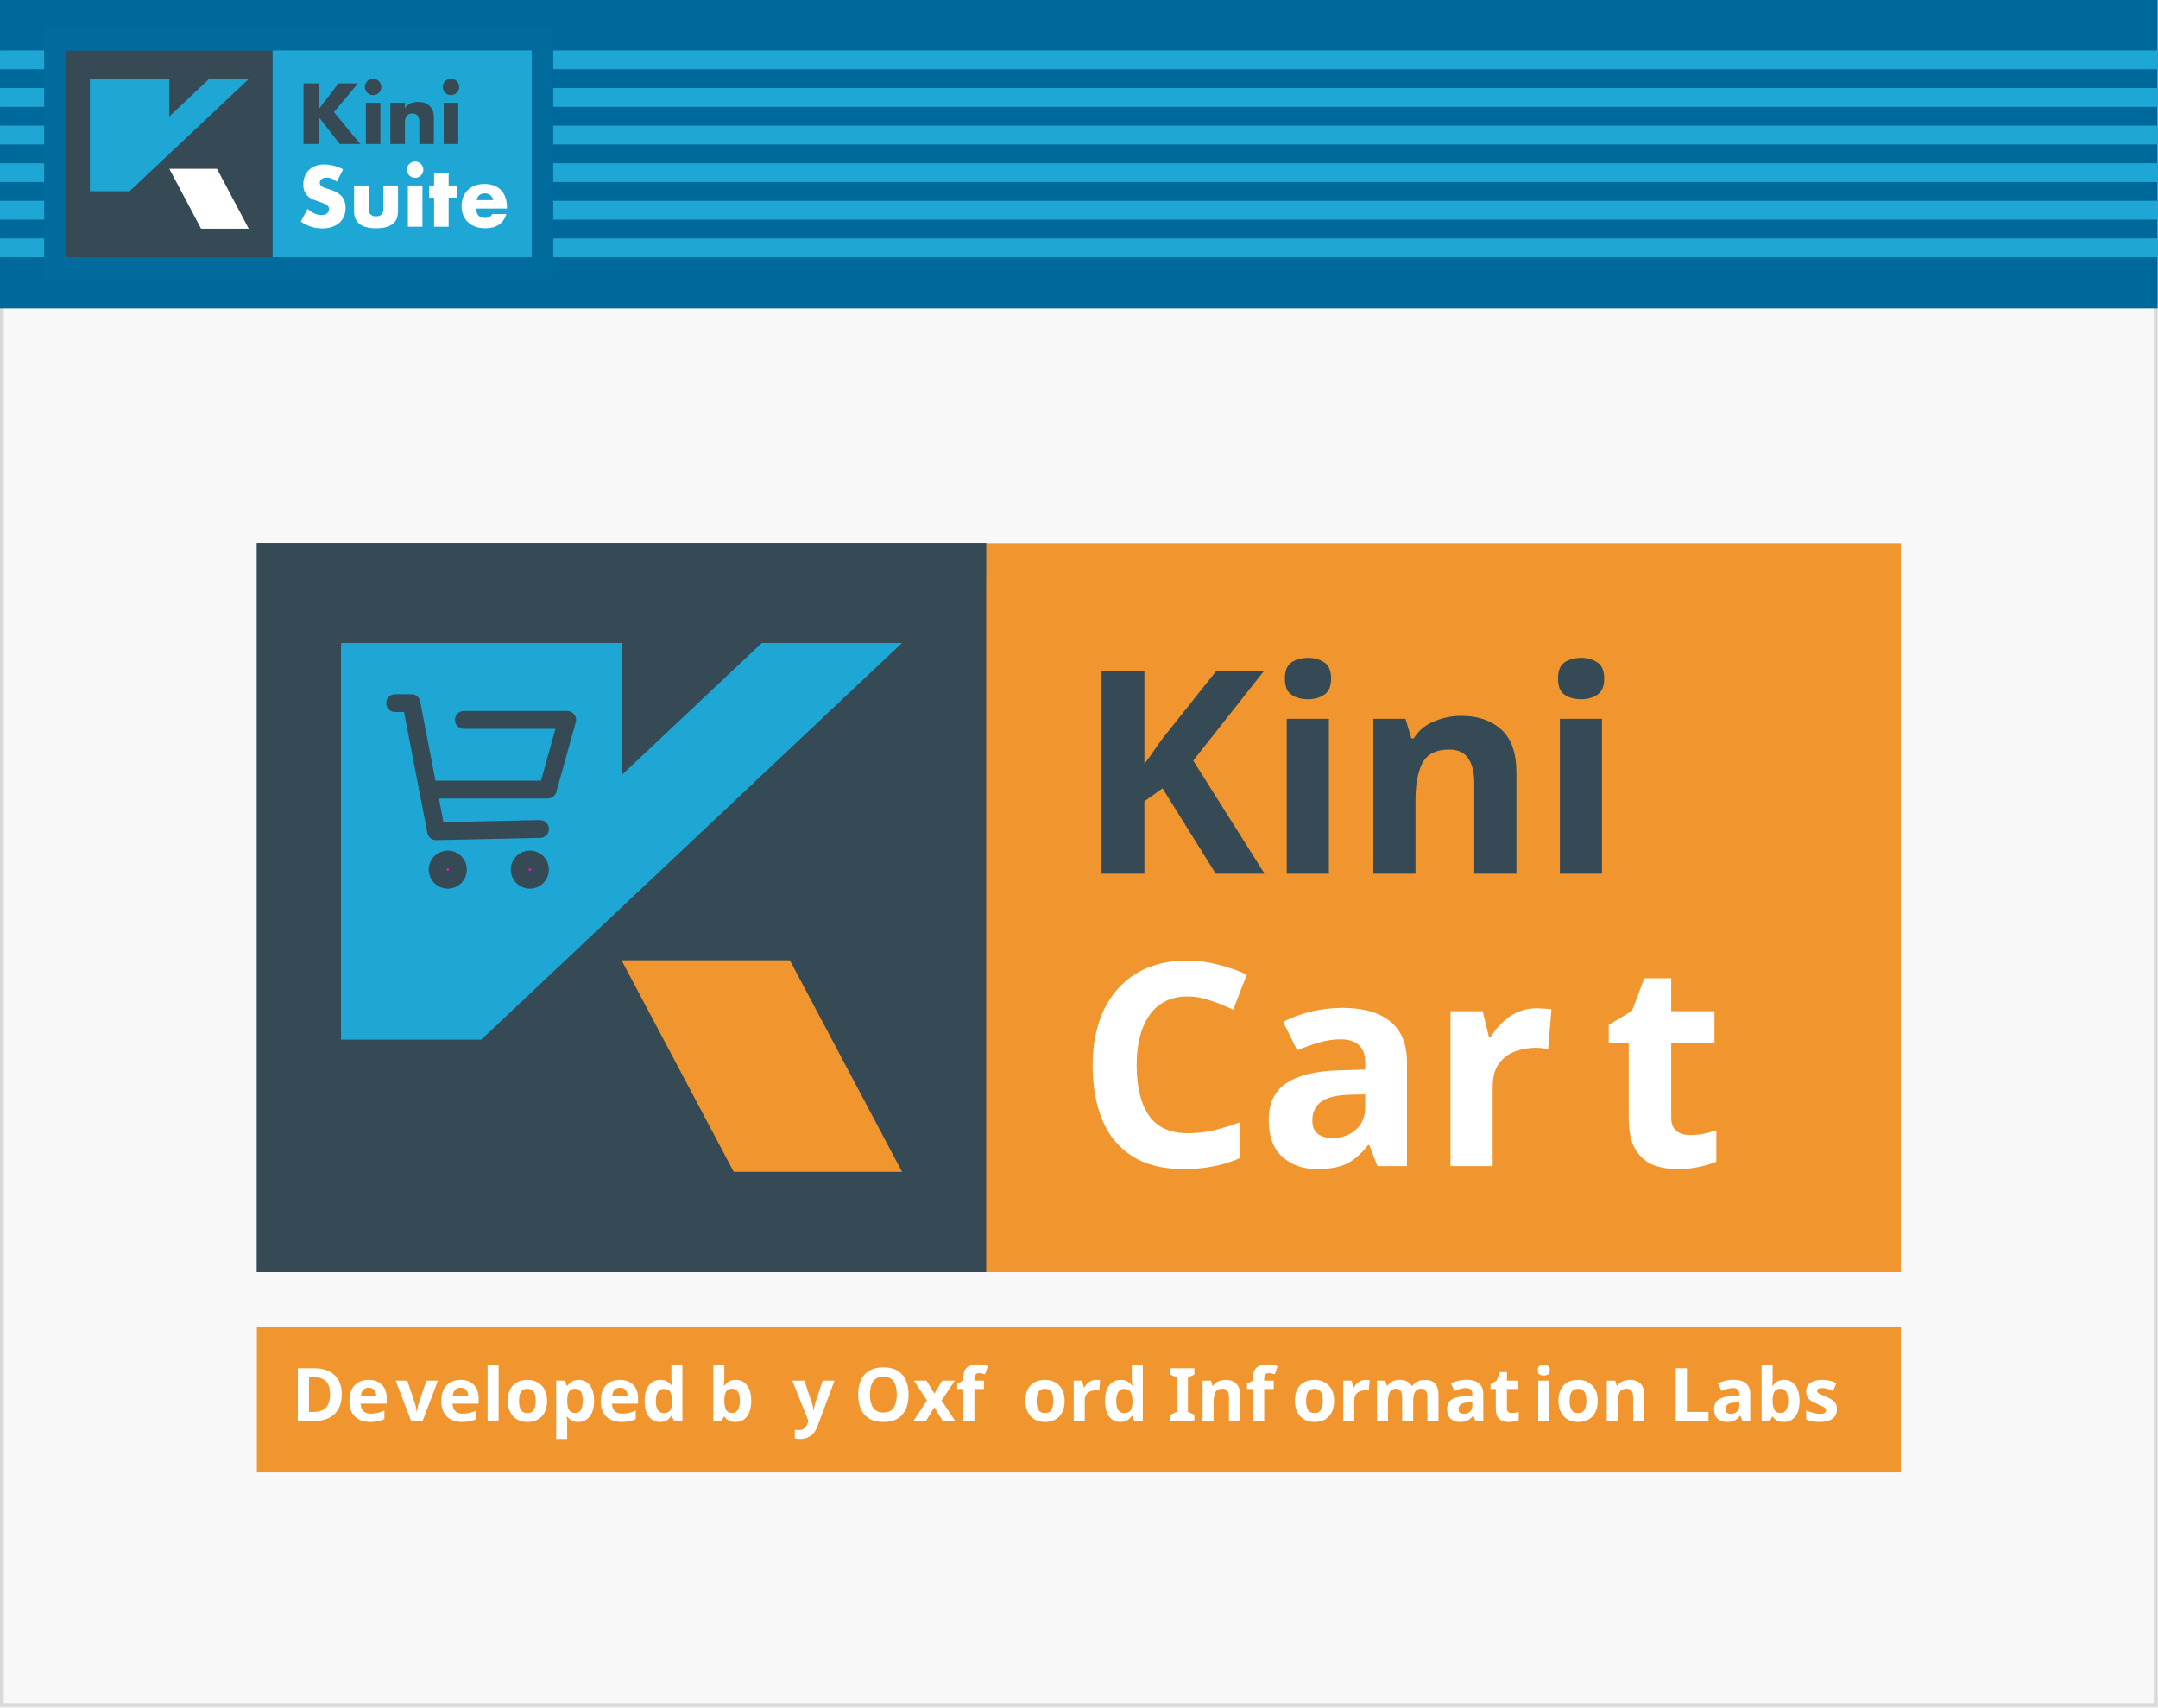
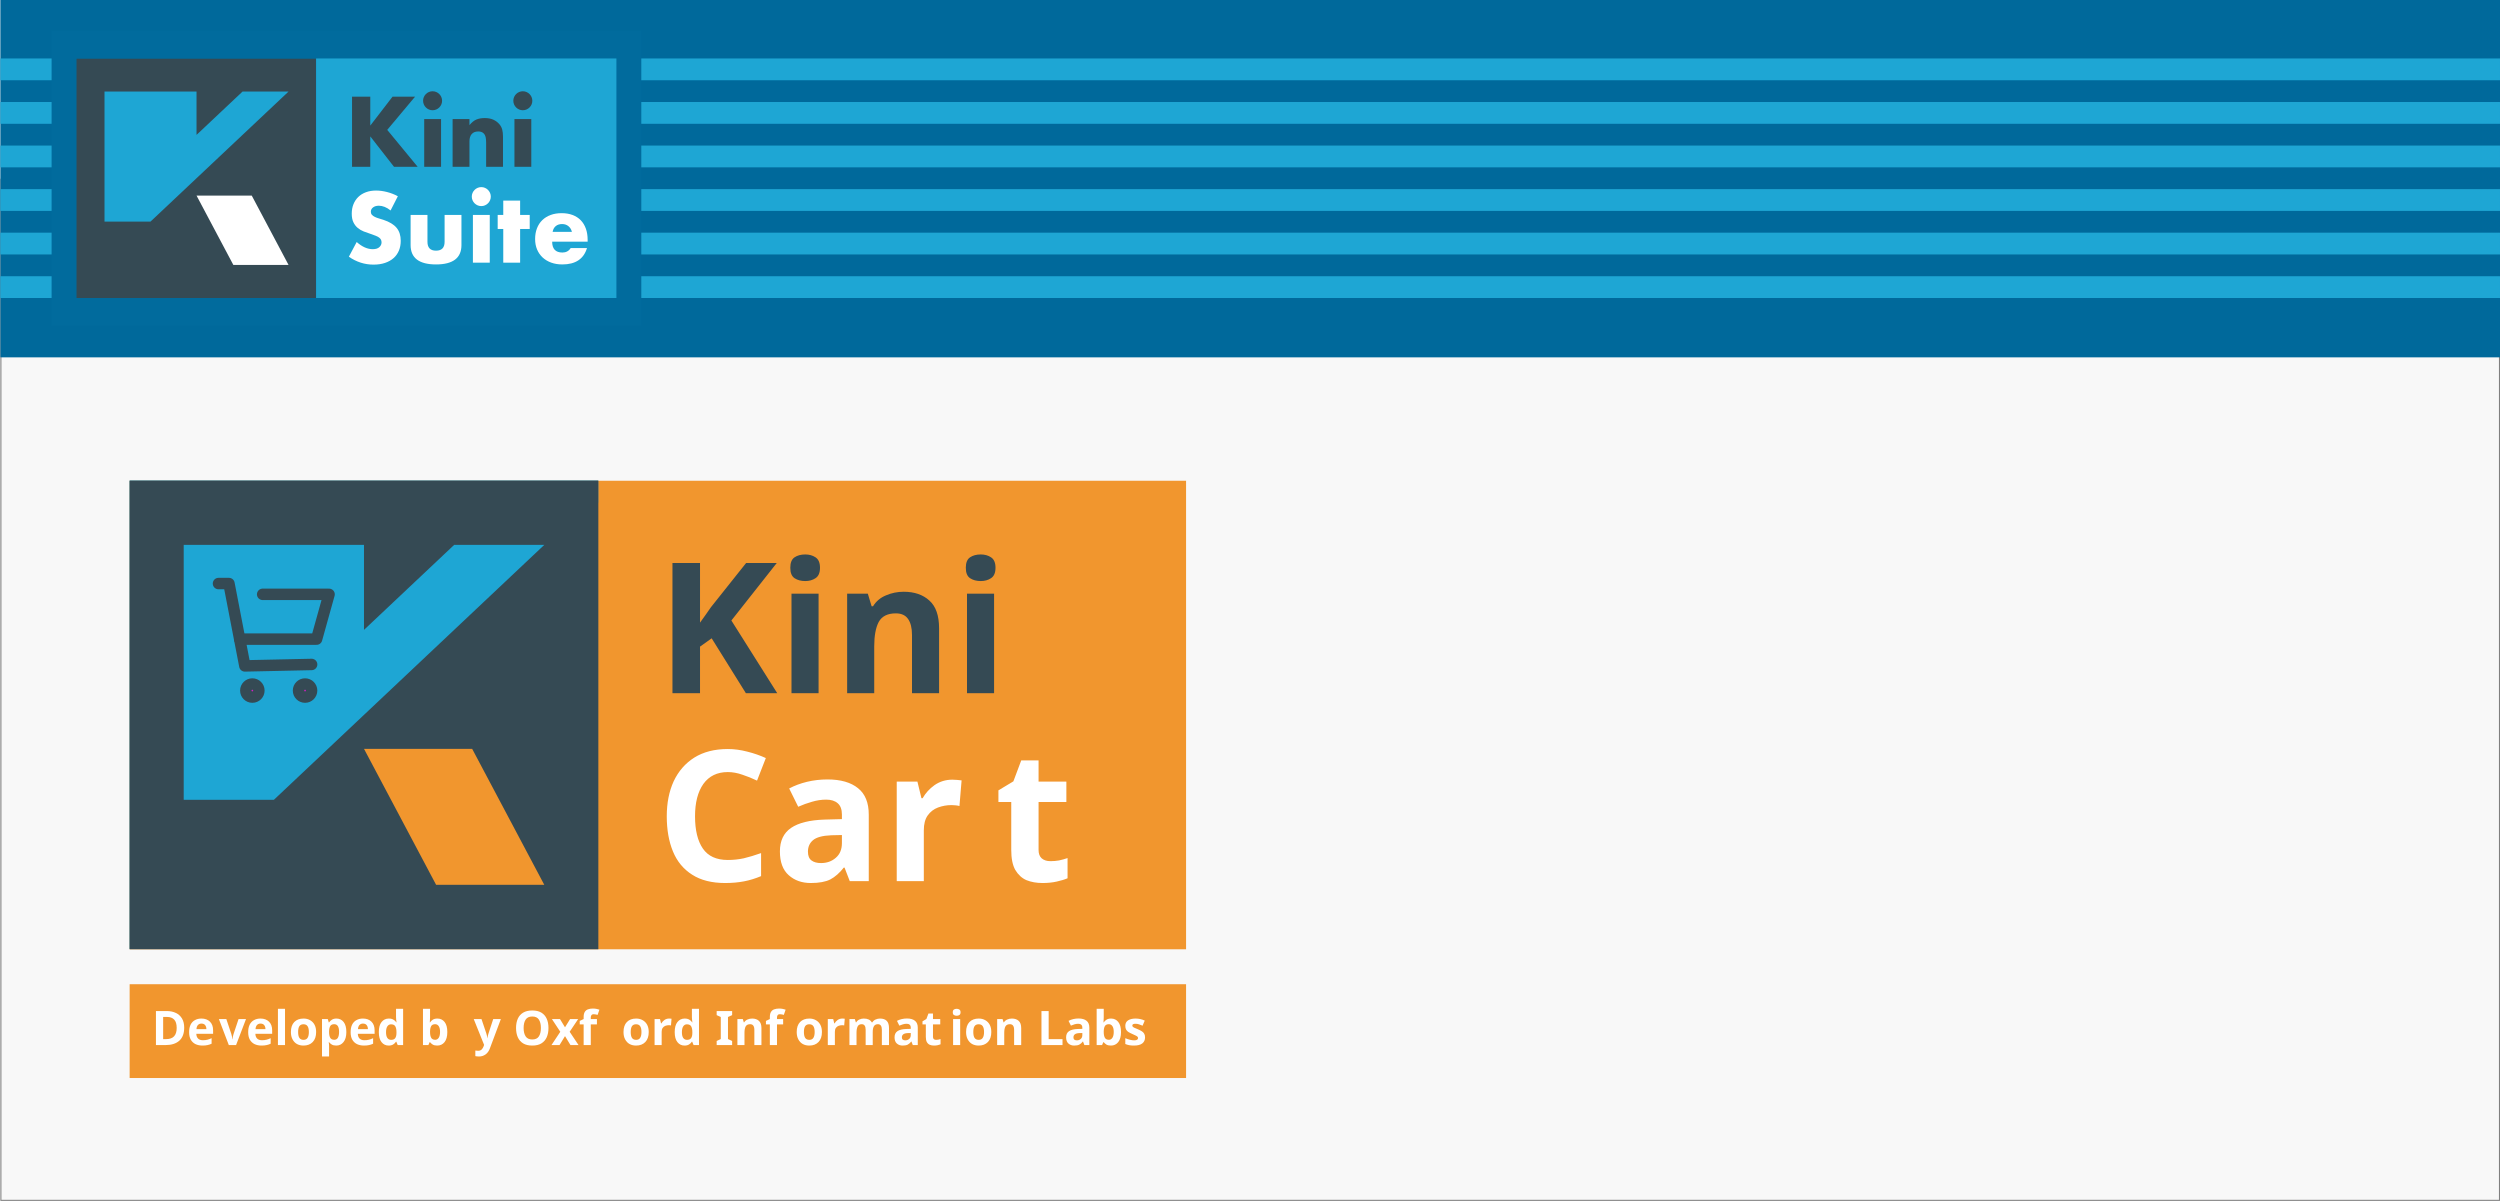
- <svg xmlns="http://www.w3.org/2000/svg" width="100%" height="100%" viewBox="0 0 2367 1873" version="1.1" xml:space="preserve" style="fill-rule:evenodd;clip-rule:evenodd;stroke-linecap:round;stroke-linejoin:round;stroke-miterlimit:1.5;">
-   <g transform="matrix(1,0,0,1,-560.545,-764.865)">
-     <g transform="matrix(1,0,0,0.719734,-4.99179,-1649.42)">
+ <svg xmlns="http://www.w3.org/2000/svg" width="100%" height="100%" viewBox="0 0 2367 1137" version="1.1" xml:space="preserve" style="fill-rule:evenodd;clip-rule:evenodd;stroke-linecap:round;stroke-linejoin:round;stroke-miterlimit:1.5;">
+   <g transform="matrix(1,0,0,1,-560.545,-1133.91)">
+     <g transform="matrix(1.00001,0,0,0.408952,-4.6412,-164.842)">
      <rect x="565.536" y="3589.45" width="2366.62" height="2366.62" style="fill:rgb(248,248,248);" />
-       <path d="M2932.16,3589.45L2932.16,5956.08L565.536,5956.08L565.536,3589.45L2932.16,3589.45ZM2927.99,3595.24L569.703,3595.24L569.703,5950.29L2927.99,5950.29L2927.99,3595.24Z" style="fill:rgb(217,217,217);" />
+       <path d="M2932.16,3589.45L2932.16,5956.07L565.536,5956.07L565.536,3589.45L2932.16,3589.45ZM2931.16,3591.89C2931.16,3591.89 566.536,3591.89 566.536,3591.89L566.536,5953.62L2931.16,5953.62L2931.16,3591.89Z" style="fill:rgb(128,128,128);" />
    </g>
-     <g transform="matrix(12.2273,0,0,12.2273,5043.21,-4267.81)">
+     <g transform="matrix(14.3332,0,0,5.1732,-6555.54,642.137)">
+       <rect x="496.502" y="95.061" width="165.115" height="65.403" style="fill:rgb(0,105,155);" />
+     </g>
+     <g transform="matrix(2.46021,0,0,4.11637,88.4436,1133.49)">
+       <g>
+         <g transform="matrix(5.82599,0,0,0.0765841,-2700.57,6.2686)">
+           <rect x="496.502" y="95.061" width="165.115" height="65.403" style="fill:rgb(30,166,212);" />
+         </g>
+         <g transform="matrix(5.82599,0,0,0.0765841,-2700.57,16.2863)">
+           <rect x="496.502" y="95.061" width="165.115" height="65.403" style="fill:rgb(30,166,212);" />
+         </g>
+         <g transform="matrix(5.82599,0,0,0.0765841,-2700.57,26.304)">
+           <rect x="496.502" y="95.061" width="165.115" height="65.403" style="fill:rgb(30,166,212);" />
+         </g>
+         <g transform="matrix(5.82599,0,0,0.0765841,-2700.57,36.3216)">
+           <rect x="496.502" y="95.061" width="165.115" height="65.403" style="fill:rgb(30,166,212);" />
+         </g>
+         <g transform="matrix(5.82599,0,0,0.0765841,-2700.57,46.3393)">
+           <rect x="496.502" y="95.061" width="165.115" height="65.403" style="fill:rgb(30,166,212);" />
+         </g>
+         <g transform="matrix(5.82599,0,0,0.0765841,-2700.57,56.357)">
+           <rect x="496.502" y="95.061" width="165.115" height="65.403" style="fill:rgb(30,166,212);" />
+         </g>
+       </g>
+     </g>
+     <g transform="matrix(3.4619,0,0,3.45925,1821.89,1858.66)">
+       <g transform="matrix(1.07522,0,0,1.07605,-1092.59,1185.07)">
+         <rect x="690.416" y="-1288.19" width="150" height="75" style="fill:rgb(1,107,157);" />
+       </g>
+       <g transform="matrix(0.497415,0,0,1.00245,-524.868,-288.803)">
+         <rect x="496.502" y="95.061" width="165.115" height="65.403" style="fill:rgb(30,166,212);" />
+       </g>
+       <g transform="matrix(0.330277,0,0,0.83483,-502.012,-267.467)">
+         <rect x="496.502" y="95.061" width="165.115" height="65.403" style="fill:white;" />
+       </g>
+       <g transform="matrix(-0.118344,-1.4493e-17,1.44806e-17,-0.118243,-264.544,-117.243)">
+         <path d="M620.943,138.506L593.107,166.342L160.138,577.612L160.138,599.311L620.943,599.311L620.943,138.506Z" style="fill:rgb(30,166,212);" />
+       </g>
+       <g transform="matrix(0.902685,0,0,0.903375,-350.239,-201.079)">
+         <path d="M80.092,8.468L7.55,8.468L7.55,80.956L80.092,80.956L80.092,8.468ZM43.91,49.92L60.637,49.92L71.788,70.93L55.061,70.93L43.91,49.92ZM43.91,31.537L43.91,18.405L16.031,18.405L16.031,57.799L29.97,57.799L71.788,18.405L57.849,18.405L43.91,31.537Z" style="fill:rgb(53,74,84);" />
+       </g>
+       <g transform="matrix(2.12246,0,0,2.12246,-861.034,-225.43)">
+         <path d="M281.726,23.697L284.594,19.965L287.498,19.965L283.91,24.249L287.834,29.013L284.786,29.013L281.726,25.089L281.726,29.013L279.374,29.013L279.374,19.965L281.726,19.965L281.726,23.697Z" style="fill:rgb(53,74,84);fill-rule:nonzero;" />
+         <path d="M290.846,22.857L290.846,29.013L288.674,29.013L288.674,22.857L290.846,22.857ZM288.53,20.493C288.53,20.325 288.562,20.167 288.626,20.019C288.69,19.871 288.778,19.741 288.89,19.629C289.002,19.517 289.132,19.429 289.28,19.365C289.428,19.301 289.586,19.269 289.754,19.269C289.922,19.269 290.08,19.301 290.228,19.365C290.376,19.429 290.506,19.517 290.618,19.629C290.73,19.741 290.818,19.871 290.882,20.019C290.946,20.167 290.978,20.325 290.978,20.493C290.978,20.661 290.946,20.819 290.882,20.967C290.818,21.115 290.73,21.245 290.618,21.357C290.506,21.469 290.376,21.557 290.228,21.621C290.08,21.685 289.922,21.717 289.754,21.717C289.586,21.717 289.428,21.685 289.28,21.621C289.132,21.557 289.002,21.469 288.89,21.357C288.778,21.245 288.69,21.115 288.626,20.967C288.562,20.819 288.53,20.661 288.53,20.493Z" style="fill:rgb(53,74,84);fill-rule:nonzero;" />
+         <path d="M292.334,22.857L294.506,22.857L294.506,23.637C294.802,23.277 295.102,23.035 295.406,22.911C295.71,22.787 296.066,22.725 296.474,22.725C296.906,22.725 297.276,22.795 297.584,22.935C297.892,23.075 298.154,23.273 298.37,23.529C298.546,23.737 298.666,23.969 298.73,24.225C298.794,24.481 298.826,24.773 298.826,25.101L298.826,29.013L296.654,29.013L296.654,25.905C296.654,25.601 296.632,25.355 296.588,25.167C296.544,24.979 296.466,24.829 296.354,24.717C296.258,24.621 296.15,24.553 296.03,24.513C295.91,24.473 295.782,24.453 295.646,24.453C295.278,24.453 294.996,24.563 294.8,24.783C294.604,25.003 294.506,25.317 294.506,25.725L294.506,29.013L292.334,29.013L292.334,22.857Z" style="fill:rgb(53,74,84);fill-rule:nonzero;" />
+         <path d="M302.474,22.857L302.474,29.013L300.302,29.013L300.302,22.857L302.474,22.857ZM300.158,20.493C300.158,20.325 300.19,20.167 300.254,20.019C300.318,19.871 300.406,19.741 300.518,19.629C300.63,19.517 300.76,19.429 300.908,19.365C301.056,19.301 301.214,19.269 301.382,19.269C301.55,19.269 301.708,19.301 301.856,19.365C302.004,19.429 302.134,19.517 302.246,19.629C302.358,19.741 302.446,19.871 302.51,20.019C302.574,20.167 302.606,20.325 302.606,20.493C302.606,20.661 302.574,20.819 302.51,20.967C302.446,21.115 302.358,21.245 302.246,21.357C302.134,21.469 302.004,21.557 301.856,21.621C301.708,21.685 301.55,21.717 301.382,21.717C301.214,21.717 301.056,21.685 300.908,21.621C300.76,21.557 300.63,21.469 300.518,21.357C300.406,21.245 300.318,21.115 300.254,20.967C300.19,20.819 300.158,20.661 300.158,20.493Z" style="fill:rgb(53,74,84);fill-rule:nonzero;" />
+         <path d="M284.342,34.641C284.086,34.433 283.83,34.279 283.574,34.179C283.318,34.079 283.07,34.029 282.83,34.029C282.526,34.029 282.278,34.101 282.086,34.245C281.894,34.389 281.798,34.577 281.798,34.809C281.798,34.969 281.846,35.101 281.942,35.205C282.038,35.309 282.164,35.399 282.32,35.475C282.476,35.551 282.652,35.617 282.848,35.673C283.044,35.729 283.238,35.789 283.43,35.853C284.198,36.109 284.76,36.451 285.116,36.879C285.472,37.307 285.65,37.865 285.65,38.553C285.65,39.017 285.572,39.437 285.416,39.813C285.26,40.189 285.032,40.511 284.732,40.779C284.432,41.047 284.064,41.255 283.628,41.403C283.192,41.551 282.698,41.625 282.146,41.625C281.002,41.625 279.942,41.285 278.966,40.605L279.974,38.709C280.326,39.021 280.674,39.253 281.018,39.405C281.362,39.557 281.702,39.633 282.038,39.633C282.422,39.633 282.708,39.545 282.896,39.369C283.084,39.193 283.178,38.993 283.178,38.769C283.178,38.633 283.154,38.515 283.106,38.415C283.058,38.315 282.978,38.223 282.866,38.139C282.754,38.055 282.608,37.977 282.428,37.905C282.248,37.833 282.03,37.753 281.774,37.665C281.47,37.569 281.172,37.463 280.88,37.347C280.588,37.231 280.328,37.077 280.1,36.885C279.872,36.693 279.688,36.451 279.548,36.159C279.408,35.867 279.338,35.497 279.338,35.049C279.338,34.601 279.412,34.195 279.56,33.831C279.708,33.467 279.916,33.155 280.184,32.895C280.452,32.635 280.78,32.433 281.168,32.289C281.556,32.145 281.99,32.073 282.47,32.073C282.918,32.073 283.386,32.135 283.874,32.259C284.362,32.383 284.83,32.565 285.278,32.805L284.342,34.641Z" style="fill:white;fill-rule:nonzero;" />
+         <path d="M289.094,35.217L289.094,38.685C289.094,39.445 289.462,39.825 290.198,39.825C290.934,39.825 291.302,39.445 291.302,38.685L291.302,35.217L293.474,35.217L293.474,39.105C293.474,39.937 293.2,40.561 292.652,40.977C292.104,41.393 291.286,41.601 290.198,41.601C289.11,41.601 288.292,41.393 287.744,40.977C287.196,40.561 286.922,39.937 286.922,39.105L286.922,35.217L289.094,35.217Z" style="fill:white;fill-rule:nonzero;" />
+         <path d="M297.122,35.217L297.122,41.373L294.95,41.373L294.95,35.217L297.122,35.217ZM294.806,32.853C294.806,32.685 294.838,32.527 294.902,32.379C294.966,32.231 295.054,32.101 295.166,31.989C295.278,31.877 295.408,31.789 295.556,31.725C295.704,31.661 295.862,31.629 296.03,31.629C296.198,31.629 296.356,31.661 296.504,31.725C296.652,31.789 296.782,31.877 296.894,31.989C297.006,32.101 297.094,32.231 297.158,32.379C297.222,32.527 297.254,32.685 297.254,32.853C297.254,33.021 297.222,33.179 297.158,33.327C297.094,33.475 297.006,33.605 296.894,33.717C296.782,33.829 296.652,33.917 296.504,33.981C296.356,34.045 296.198,34.077 296.03,34.077C295.862,34.077 295.704,34.045 295.556,33.981C295.408,33.917 295.278,33.829 295.166,33.717C295.054,33.605 294.966,33.475 294.902,33.327C294.838,33.179 294.806,33.021 294.806,32.853Z" style="fill:white;fill-rule:nonzero;" />
+         <path d="M301.034,37.029L301.034,41.373L298.862,41.373L298.862,37.029L298.142,37.029L298.142,35.217L298.862,35.217L298.862,33.369L301.034,33.369L301.034,35.217L302.27,35.217L302.27,37.029L301.034,37.029Z" style="fill:white;fill-rule:nonzero;" />
+         <path d="M307.706,37.401C307.634,37.097 307.486,36.853 307.262,36.669C307.038,36.485 306.766,36.393 306.446,36.393C306.11,36.393 305.836,36.481 305.624,36.657C305.412,36.833 305.278,37.081 305.222,37.401L307.706,37.401ZM305.162,38.661C305.162,39.597 305.602,40.065 306.482,40.065C306.954,40.065 307.31,39.873 307.55,39.489L309.65,39.489C309.226,40.897 308.166,41.601 306.47,41.601C305.95,41.601 305.474,41.523 305.042,41.367C304.61,41.211 304.24,40.989 303.932,40.701C303.624,40.413 303.386,40.069 303.218,39.669C303.05,39.269 302.966,38.821 302.966,38.325C302.966,37.813 303.046,37.351 303.206,36.939C303.366,36.527 303.594,36.177 303.89,35.889C304.186,35.601 304.544,35.379 304.964,35.223C305.384,35.067 305.858,34.989 306.386,34.989C306.906,34.989 307.374,35.067 307.79,35.223C308.206,35.379 308.558,35.605 308.846,35.901C309.134,36.197 309.354,36.559 309.506,36.987C309.658,37.415 309.734,37.897 309.734,38.433L309.734,38.661L305.162,38.661Z" style="fill:white;fill-rule:nonzero;" />
+       </g>
+     </g>
+     <g transform="matrix(6.78275,0,0,6.78275,3013.64,-1533.2)">
      <g transform="matrix(0.255576,0,0,0.255576,-368.451,435.422)">
        <path d="M674.353,372.434L97.353,372.434L97.353,423.659L674.353,423.659L674.353,372.434ZM674.353,97.446L97.353,97.446L97.353,353.35L674.353,353.35L674.353,97.446Z" style="fill:rgb(241,150,46);" />
      </g>
      <g transform="matrix(0.554844,0,0,0.554844,-372.342,366.899)">
        <g transform="matrix(12,0,0,12,311.508,310.36)">
                </g>
        <text x="57.396px" y="310.36px" style="font-family:'Futura-Bold', 'Futura', sans-serif;font-weight:700;font-size:12px;fill:white;">De<tspan x="74.304px 81.84px 89.604px " y="310.36px 310.36px 310.36px ">vel</tspan>oped b<tspan x="138.42px 146.676px " y="310.36px 310.36px ">y </tspan>Oxf<tspan x="175.56px 183.96px " y="310.36px 310.36px ">or</tspan>d Inf<tspan x="219.132px 227.532px " y="310.36px 310.36px ">or</tspan>mat<tspan x="258.084px 261.744px " y="310.36px 310.36px ">io</tspan>n Labs</text>
      </g>
      <g transform="matrix(2.12246,0,0,2.12246,-861.034,428.406)">
        <text x="278.426px" y="29.013px" style="font-family:'Futura-Bold', 'Futura', sans-serif;font-weight:700;font-size:12px;fill:rgb(53,74,84);">Kini</text>
        <text x="278.426px" y="41.373px" style="font-family:'Futura-Bold', 'Futura', sans-serif;font-weight:700;font-size:12px;fill:white;">Car<tspan x="300.662px " y="41.373px ">t</tspan>
        </text>
      </g>
      <g transform="matrix(-0.141932,-1.73817e-17,1.73817e-17,-0.141932,-255.438,545.365)">
        <path d="M620.943,138.506L593.107,166.342L160.138,577.612L160.138,599.311L620.943,599.311L620.943,138.506Z" style="fill:rgb(30,166,212);" />
      </g>
      <g transform="matrix(0.255576,0,0,0.255576,-343.57,460.351)">
        <path d="M255.997,-0.186L-0,-0.186L-0,255.811L255.997,255.811L255.997,-0.186ZM127.999,146.332L187.078,146.332L226.464,220.595L167.385,220.595L127.999,146.332ZM127.999,81.352L127.999,34.938L29.533,34.938L29.533,174.18C29.533,174.18 78.766,174.18 78.766,174.18L226.464,34.938L177.232,34.938L127.999,81.352Z" style="fill:rgb(53,74,84);" />
      </g>
      <g>
        <g transform="matrix(0.639399,0,0,0.639399,-701.124,203.87)">
          <path d="M583.227,435.666L600.014,435.666L602.738,425.889L588.243,425.889" style="fill:none;stroke:rgb(53,74,84);stroke-width:2.5px;" />
        </g>
        <g transform="matrix(0.639399,0,0,0.639399,-701.124,203.87)">
          <path d="M578.6,423.534L580.886,423.534L584.355,441.512L598.93,441.197" style="fill:none;stroke:rgb(53,74,84);stroke-width:2.5px;" />
        </g>
        <g transform="matrix(1.04964,0,0,1.04964,-940.056,25.2743)">
          <circle cx="584.595" cy="442.381" r="0.87" style="fill:rgb(211,30,196);stroke:rgb(53,74,84);stroke-width:1.52px;" />
        </g>
        <g transform="matrix(1.04964,0,0,1.04964,-932.698,25.2743)">
          <circle cx="584.595" cy="442.381" r="0.87" style="fill:rgb(211,30,196);stroke:rgb(53,74,84);stroke-width:1.52px;" />
        </g>
      </g>
    </g>
-     <g transform="matrix(14.3332,0,0,5.1732,-6555.91,273.097)">
-       <rect x="496.502" y="95.061" width="165.115" height="65.403" style="fill:rgb(0,105,155);" />
-     </g>
-     <g transform="matrix(2.46021,0,0,4.11637,88.0774,764.452)">
-       <g>
-         <g transform="matrix(5.82599,0,0,0.0765841,-2700.57,6.2686)">
-           <rect x="496.502" y="95.061" width="165.115" height="65.403" style="fill:rgb(30,166,212);" />
-         </g>
-         <g transform="matrix(5.82599,0,0,0.0765841,-2700.57,16.2863)">
-           <rect x="496.502" y="95.061" width="165.115" height="65.403" style="fill:rgb(30,166,212);" />
-         </g>
-         <g transform="matrix(5.82599,0,0,0.0765841,-2700.57,26.304)">
-           <rect x="496.502" y="95.061" width="165.115" height="65.403" style="fill:rgb(30,166,212);" />
-         </g>
-         <g transform="matrix(5.82599,0,0,0.0765841,-2700.57,36.3216)">
-           <rect x="496.502" y="95.061" width="165.115" height="65.403" style="fill:rgb(30,166,212);" />
-         </g>
-         <g transform="matrix(5.82599,0,0,0.0765841,-2700.57,46.3393)">
-           <rect x="496.502" y="95.061" width="165.115" height="65.403" style="fill:rgb(30,166,212);" />
-         </g>
-         <g transform="matrix(5.82599,0,0,0.0765841,-2700.57,56.357)">
-           <rect x="496.502" y="95.061" width="165.115" height="65.403" style="fill:rgb(30,166,212);" />
-         </g>
-       </g>
-     </g>
-     <g transform="matrix(3.4619,0,0,3.45925,1821.52,1489.62)">
-       <g transform="matrix(1.07522,0,0,1.07605,-1092.59,1185.07)">
-         <rect x="690.416" y="-1288.19" width="150" height="75" style="fill:rgb(1,107,157);" />
-       </g>
-       <g transform="matrix(0.497415,0,0,1.00245,-524.868,-288.803)">
-         <rect x="496.502" y="95.061" width="165.115" height="65.403" style="fill:rgb(30,166,212);" />
-       </g>
-       <g transform="matrix(0.330277,0,0,0.83483,-502.012,-267.467)">
-         <rect x="496.502" y="95.061" width="165.115" height="65.403" style="fill:white;" />
-       </g>
-       <g transform="matrix(-0.118344,-1.4493e-17,1.44806e-17,-0.118243,-264.544,-117.243)">
-         <path d="M620.943,138.506L593.107,166.342L160.138,577.612L160.138,599.311L620.943,599.311L620.943,138.506Z" style="fill:rgb(30,166,212);" />
-       </g>
-       <g transform="matrix(0.902685,0,0,0.903375,-350.239,-201.079)">
-         <path d="M80.092,8.468L7.55,8.468L7.55,80.956L80.092,80.956L80.092,8.468ZM43.91,49.92L60.637,49.92L71.788,70.93L55.061,70.93L43.91,49.92ZM43.91,31.537L43.91,18.405L16.031,18.405L16.031,57.799L29.97,57.799L71.788,18.405L57.849,18.405L43.91,31.537Z" style="fill:rgb(53,74,84);" />
-       </g>
-       <g transform="matrix(2.12246,0,0,2.12246,-861.034,-225.43)">
-         <path d="M281.726,23.697L284.594,19.965L287.498,19.965L283.91,24.249L287.834,29.013L284.786,29.013L281.726,25.089L281.726,29.013L279.374,29.013L279.374,19.965L281.726,19.965L281.726,23.697Z" style="fill:rgb(53,74,84);fill-rule:nonzero;" />
-         <path d="M290.846,22.857L290.846,29.013L288.674,29.013L288.674,22.857L290.846,22.857ZM288.53,20.493C288.53,20.325 288.562,20.167 288.626,20.019C288.69,19.871 288.778,19.741 288.89,19.629C289.002,19.517 289.132,19.429 289.28,19.365C289.428,19.301 289.586,19.269 289.754,19.269C289.922,19.269 290.08,19.301 290.228,19.365C290.376,19.429 290.506,19.517 290.618,19.629C290.73,19.741 290.818,19.871 290.882,20.019C290.946,20.167 290.978,20.325 290.978,20.493C290.978,20.661 290.946,20.819 290.882,20.967C290.818,21.115 290.73,21.245 290.618,21.357C290.506,21.469 290.376,21.557 290.228,21.621C290.08,21.685 289.922,21.717 289.754,21.717C289.586,21.717 289.428,21.685 289.28,21.621C289.132,21.557 289.002,21.469 288.89,21.357C288.778,21.245 288.69,21.115 288.626,20.967C288.562,20.819 288.53,20.661 288.53,20.493Z" style="fill:rgb(53,74,84);fill-rule:nonzero;" />
-         <path d="M292.334,22.857L294.506,22.857L294.506,23.637C294.802,23.277 295.102,23.035 295.406,22.911C295.71,22.787 296.066,22.725 296.474,22.725C296.906,22.725 297.276,22.795 297.584,22.935C297.892,23.075 298.154,23.273 298.37,23.529C298.546,23.737 298.666,23.969 298.73,24.225C298.794,24.481 298.826,24.773 298.826,25.101L298.826,29.013L296.654,29.013L296.654,25.905C296.654,25.601 296.632,25.355 296.588,25.167C296.544,24.979 296.466,24.829 296.354,24.717C296.258,24.621 296.15,24.553 296.03,24.513C295.91,24.473 295.782,24.453 295.646,24.453C295.278,24.453 294.996,24.563 294.8,24.783C294.604,25.003 294.506,25.317 294.506,25.725L294.506,29.013L292.334,29.013L292.334,22.857Z" style="fill:rgb(53,74,84);fill-rule:nonzero;" />
-         <path d="M302.474,22.857L302.474,29.013L300.302,29.013L300.302,22.857L302.474,22.857ZM300.158,20.493C300.158,20.325 300.19,20.167 300.254,20.019C300.318,19.871 300.406,19.741 300.518,19.629C300.63,19.517 300.76,19.429 300.908,19.365C301.056,19.301 301.214,19.269 301.382,19.269C301.55,19.269 301.708,19.301 301.856,19.365C302.004,19.429 302.134,19.517 302.246,19.629C302.358,19.741 302.446,19.871 302.51,20.019C302.574,20.167 302.606,20.325 302.606,20.493C302.606,20.661 302.574,20.819 302.51,20.967C302.446,21.115 302.358,21.245 302.246,21.357C302.134,21.469 302.004,21.557 301.856,21.621C301.708,21.685 301.55,21.717 301.382,21.717C301.214,21.717 301.056,21.685 300.908,21.621C300.76,21.557 300.63,21.469 300.518,21.357C300.406,21.245 300.318,21.115 300.254,20.967C300.19,20.819 300.158,20.661 300.158,20.493Z" style="fill:rgb(53,74,84);fill-rule:nonzero;" />
-         <path d="M284.342,34.641C284.086,34.433 283.83,34.279 283.574,34.179C283.318,34.079 283.07,34.029 282.83,34.029C282.526,34.029 282.278,34.101 282.086,34.245C281.894,34.389 281.798,34.577 281.798,34.809C281.798,34.969 281.846,35.101 281.942,35.205C282.038,35.309 282.164,35.399 282.32,35.475C282.476,35.551 282.652,35.617 282.848,35.673C283.044,35.729 283.238,35.789 283.43,35.853C284.198,36.109 284.76,36.451 285.116,36.879C285.472,37.307 285.65,37.865 285.65,38.553C285.65,39.017 285.572,39.437 285.416,39.813C285.26,40.189 285.032,40.511 284.732,40.779C284.432,41.047 284.064,41.255 283.628,41.403C283.192,41.551 282.698,41.625 282.146,41.625C281.002,41.625 279.942,41.285 278.966,40.605L279.974,38.709C280.326,39.021 280.674,39.253 281.018,39.405C281.362,39.557 281.702,39.633 282.038,39.633C282.422,39.633 282.708,39.545 282.896,39.369C283.084,39.193 283.178,38.993 283.178,38.769C283.178,38.633 283.154,38.515 283.106,38.415C283.058,38.315 282.978,38.223 282.866,38.139C282.754,38.055 282.608,37.977 282.428,37.905C282.248,37.833 282.03,37.753 281.774,37.665C281.47,37.569 281.172,37.463 280.88,37.347C280.588,37.231 280.328,37.077 280.1,36.885C279.872,36.693 279.688,36.451 279.548,36.159C279.408,35.867 279.338,35.497 279.338,35.049C279.338,34.601 279.412,34.195 279.56,33.831C279.708,33.467 279.916,33.155 280.184,32.895C280.452,32.635 280.78,32.433 281.168,32.289C281.556,32.145 281.99,32.073 282.47,32.073C282.918,32.073 283.386,32.135 283.874,32.259C284.362,32.383 284.83,32.565 285.278,32.805L284.342,34.641Z" style="fill:white;fill-rule:nonzero;" />
-         <path d="M289.094,35.217L289.094,38.685C289.094,39.445 289.462,39.825 290.198,39.825C290.934,39.825 291.302,39.445 291.302,38.685L291.302,35.217L293.474,35.217L293.474,39.105C293.474,39.937 293.2,40.561 292.652,40.977C292.104,41.393 291.286,41.601 290.198,41.601C289.11,41.601 288.292,41.393 287.744,40.977C287.196,40.561 286.922,39.937 286.922,39.105L286.922,35.217L289.094,35.217Z" style="fill:white;fill-rule:nonzero;" />
-         <path d="M297.122,35.217L297.122,41.373L294.95,41.373L294.95,35.217L297.122,35.217ZM294.806,32.853C294.806,32.685 294.838,32.527 294.902,32.379C294.966,32.231 295.054,32.101 295.166,31.989C295.278,31.877 295.408,31.789 295.556,31.725C295.704,31.661 295.862,31.629 296.03,31.629C296.198,31.629 296.356,31.661 296.504,31.725C296.652,31.789 296.782,31.877 296.894,31.989C297.006,32.101 297.094,32.231 297.158,32.379C297.222,32.527 297.254,32.685 297.254,32.853C297.254,33.021 297.222,33.179 297.158,33.327C297.094,33.475 297.006,33.605 296.894,33.717C296.782,33.829 296.652,33.917 296.504,33.981C296.356,34.045 296.198,34.077 296.03,34.077C295.862,34.077 295.704,34.045 295.556,33.981C295.408,33.917 295.278,33.829 295.166,33.717C295.054,33.605 294.966,33.475 294.902,33.327C294.838,33.179 294.806,33.021 294.806,32.853Z" style="fill:white;fill-rule:nonzero;" />
-         <path d="M301.034,37.029L301.034,41.373L298.862,41.373L298.862,37.029L298.142,37.029L298.142,35.217L298.862,35.217L298.862,33.369L301.034,33.369L301.034,35.217L302.27,35.217L302.27,37.029L301.034,37.029Z" style="fill:white;fill-rule:nonzero;" />
-         <path d="M307.706,37.401C307.634,37.097 307.486,36.853 307.262,36.669C307.038,36.485 306.766,36.393 306.446,36.393C306.11,36.393 305.836,36.481 305.624,36.657C305.412,36.833 305.278,37.081 305.222,37.401L307.706,37.401ZM305.162,38.661C305.162,39.597 305.602,40.065 306.482,40.065C306.954,40.065 307.31,39.873 307.55,39.489L309.65,39.489C309.226,40.897 308.166,41.601 306.47,41.601C305.95,41.601 305.474,41.523 305.042,41.367C304.61,41.211 304.24,40.989 303.932,40.701C303.624,40.413 303.386,40.069 303.218,39.669C303.05,39.269 302.966,38.821 302.966,38.325C302.966,37.813 303.046,37.351 303.206,36.939C303.366,36.527 303.594,36.177 303.89,35.889C304.186,35.601 304.544,35.379 304.964,35.223C305.384,35.067 305.858,34.989 306.386,34.989C306.906,34.989 307.374,35.067 307.79,35.223C308.206,35.379 308.558,35.605 308.846,35.901C309.134,36.197 309.354,36.559 309.506,36.987C309.658,37.415 309.734,37.897 309.734,38.433L309.734,38.661L305.162,38.661Z" style="fill:white;fill-rule:nonzero;" />
-       </g>
-     </g>
  </g>
</svg>
